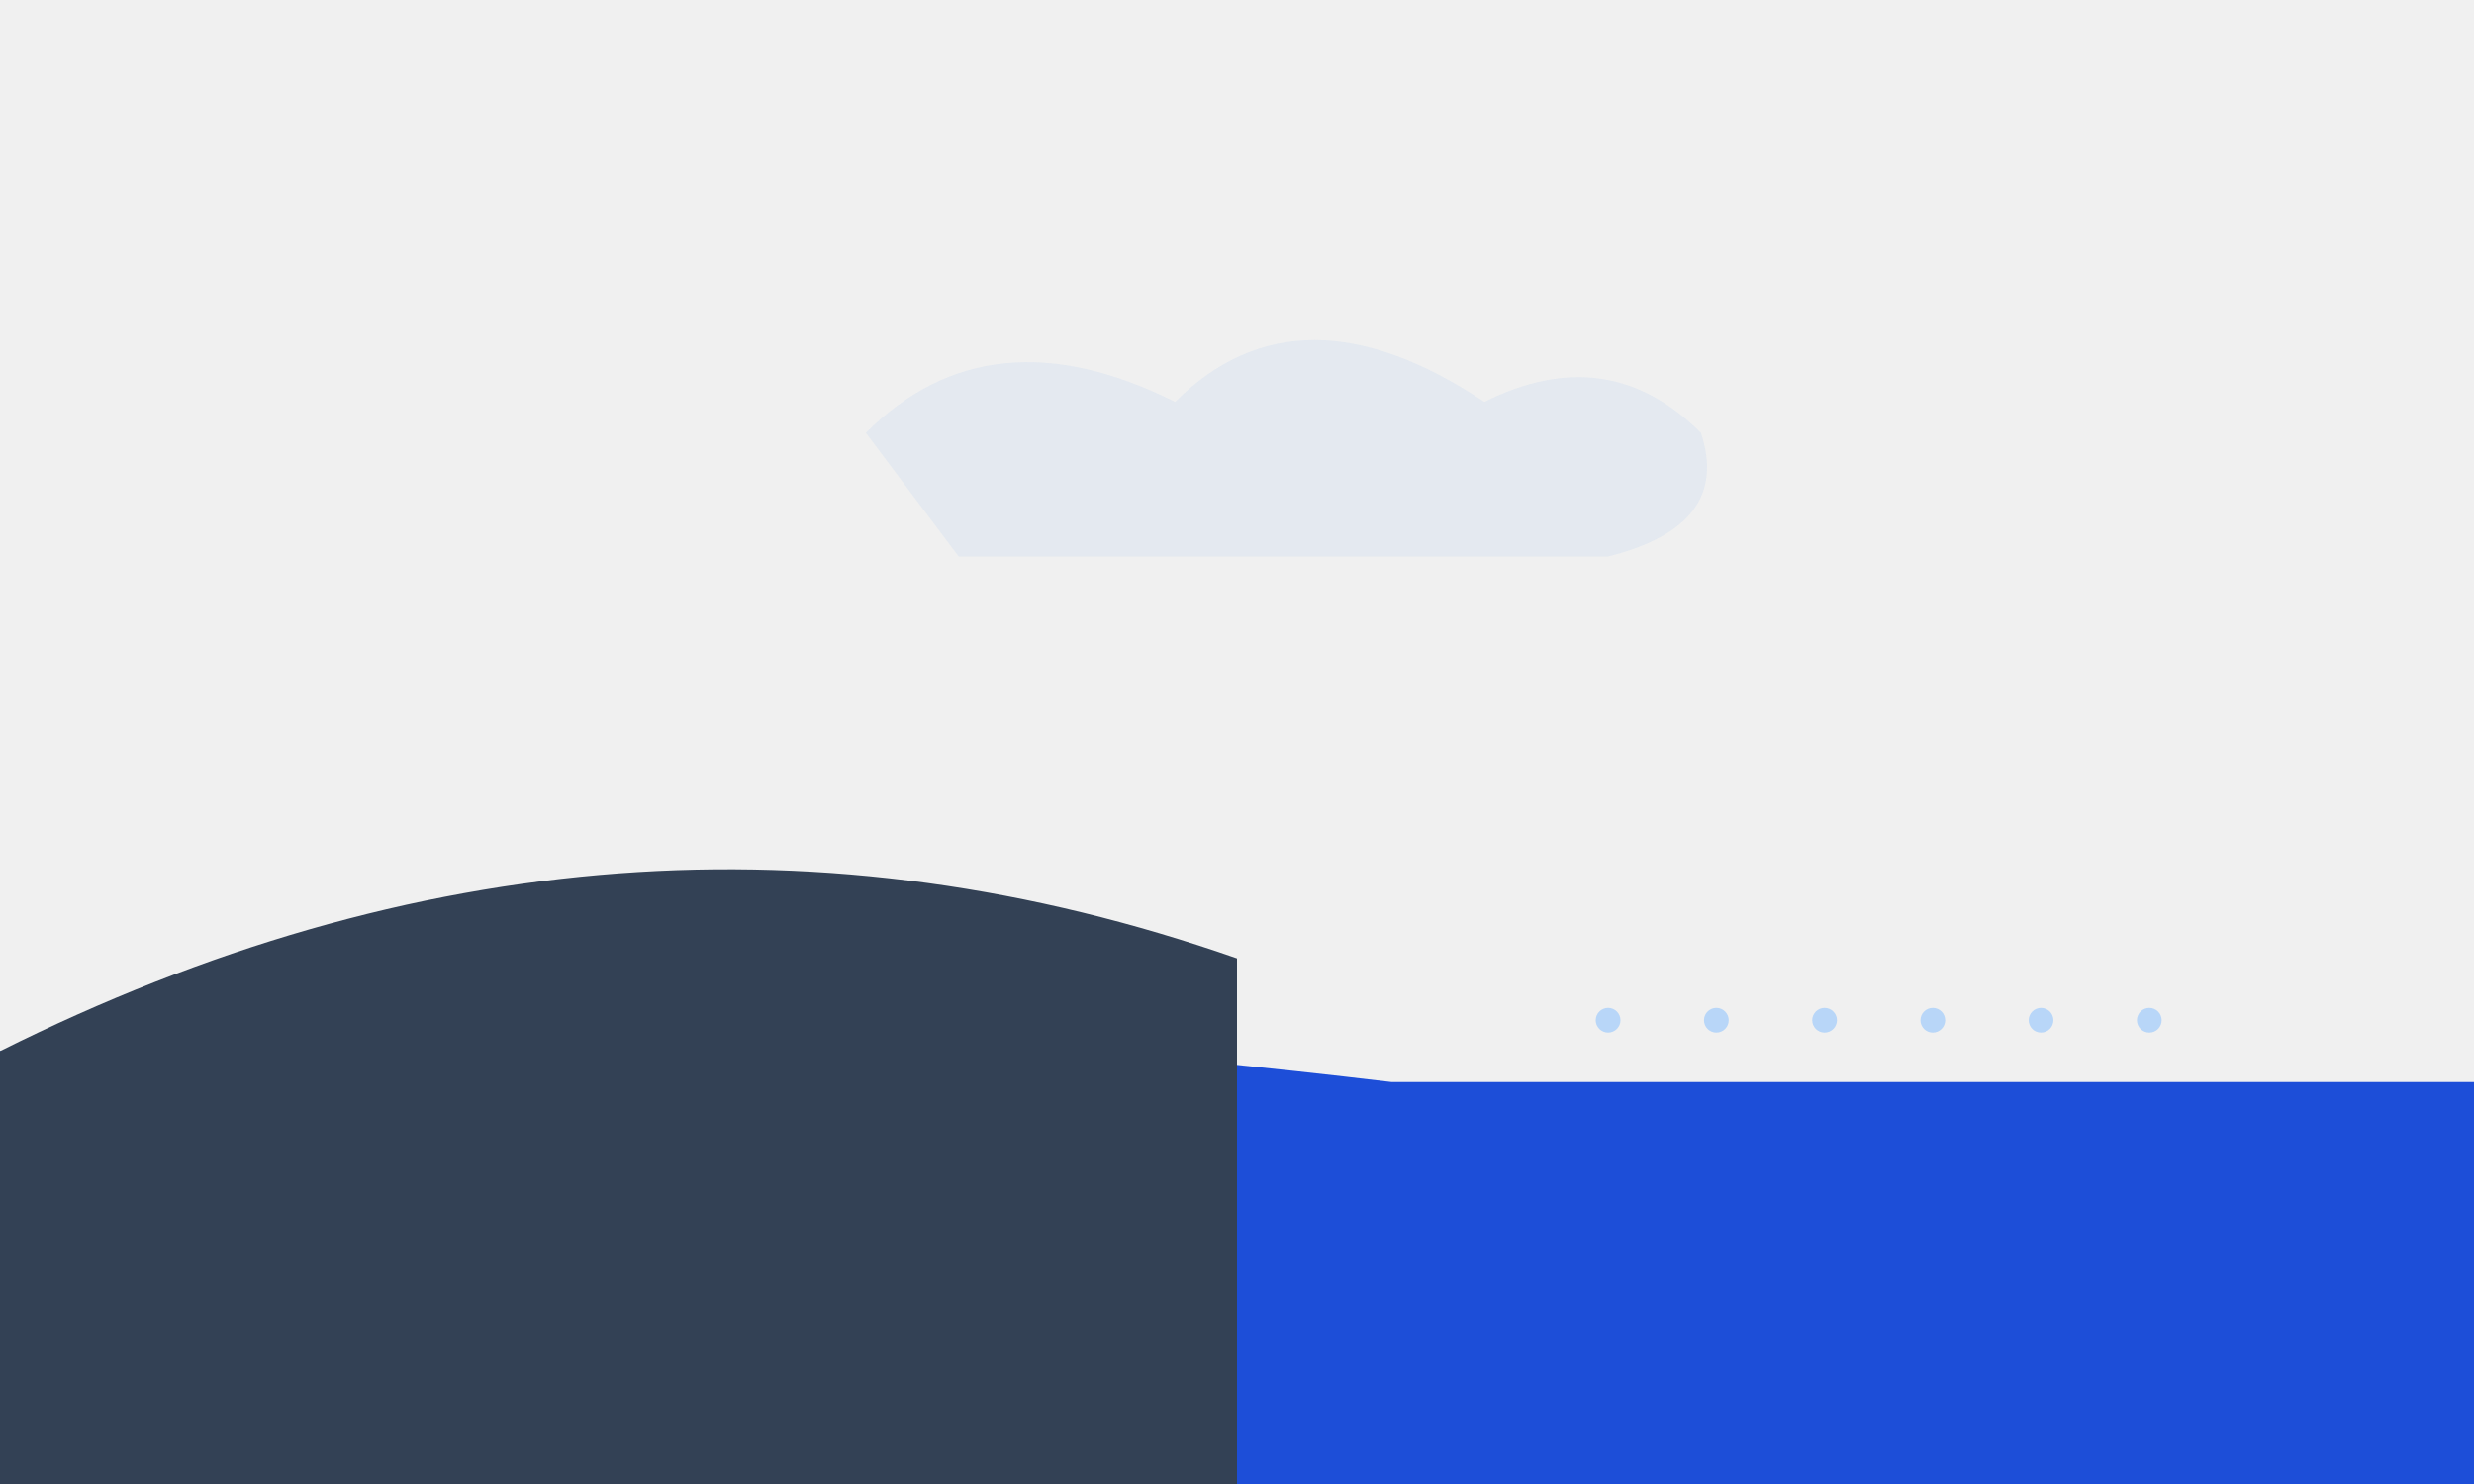
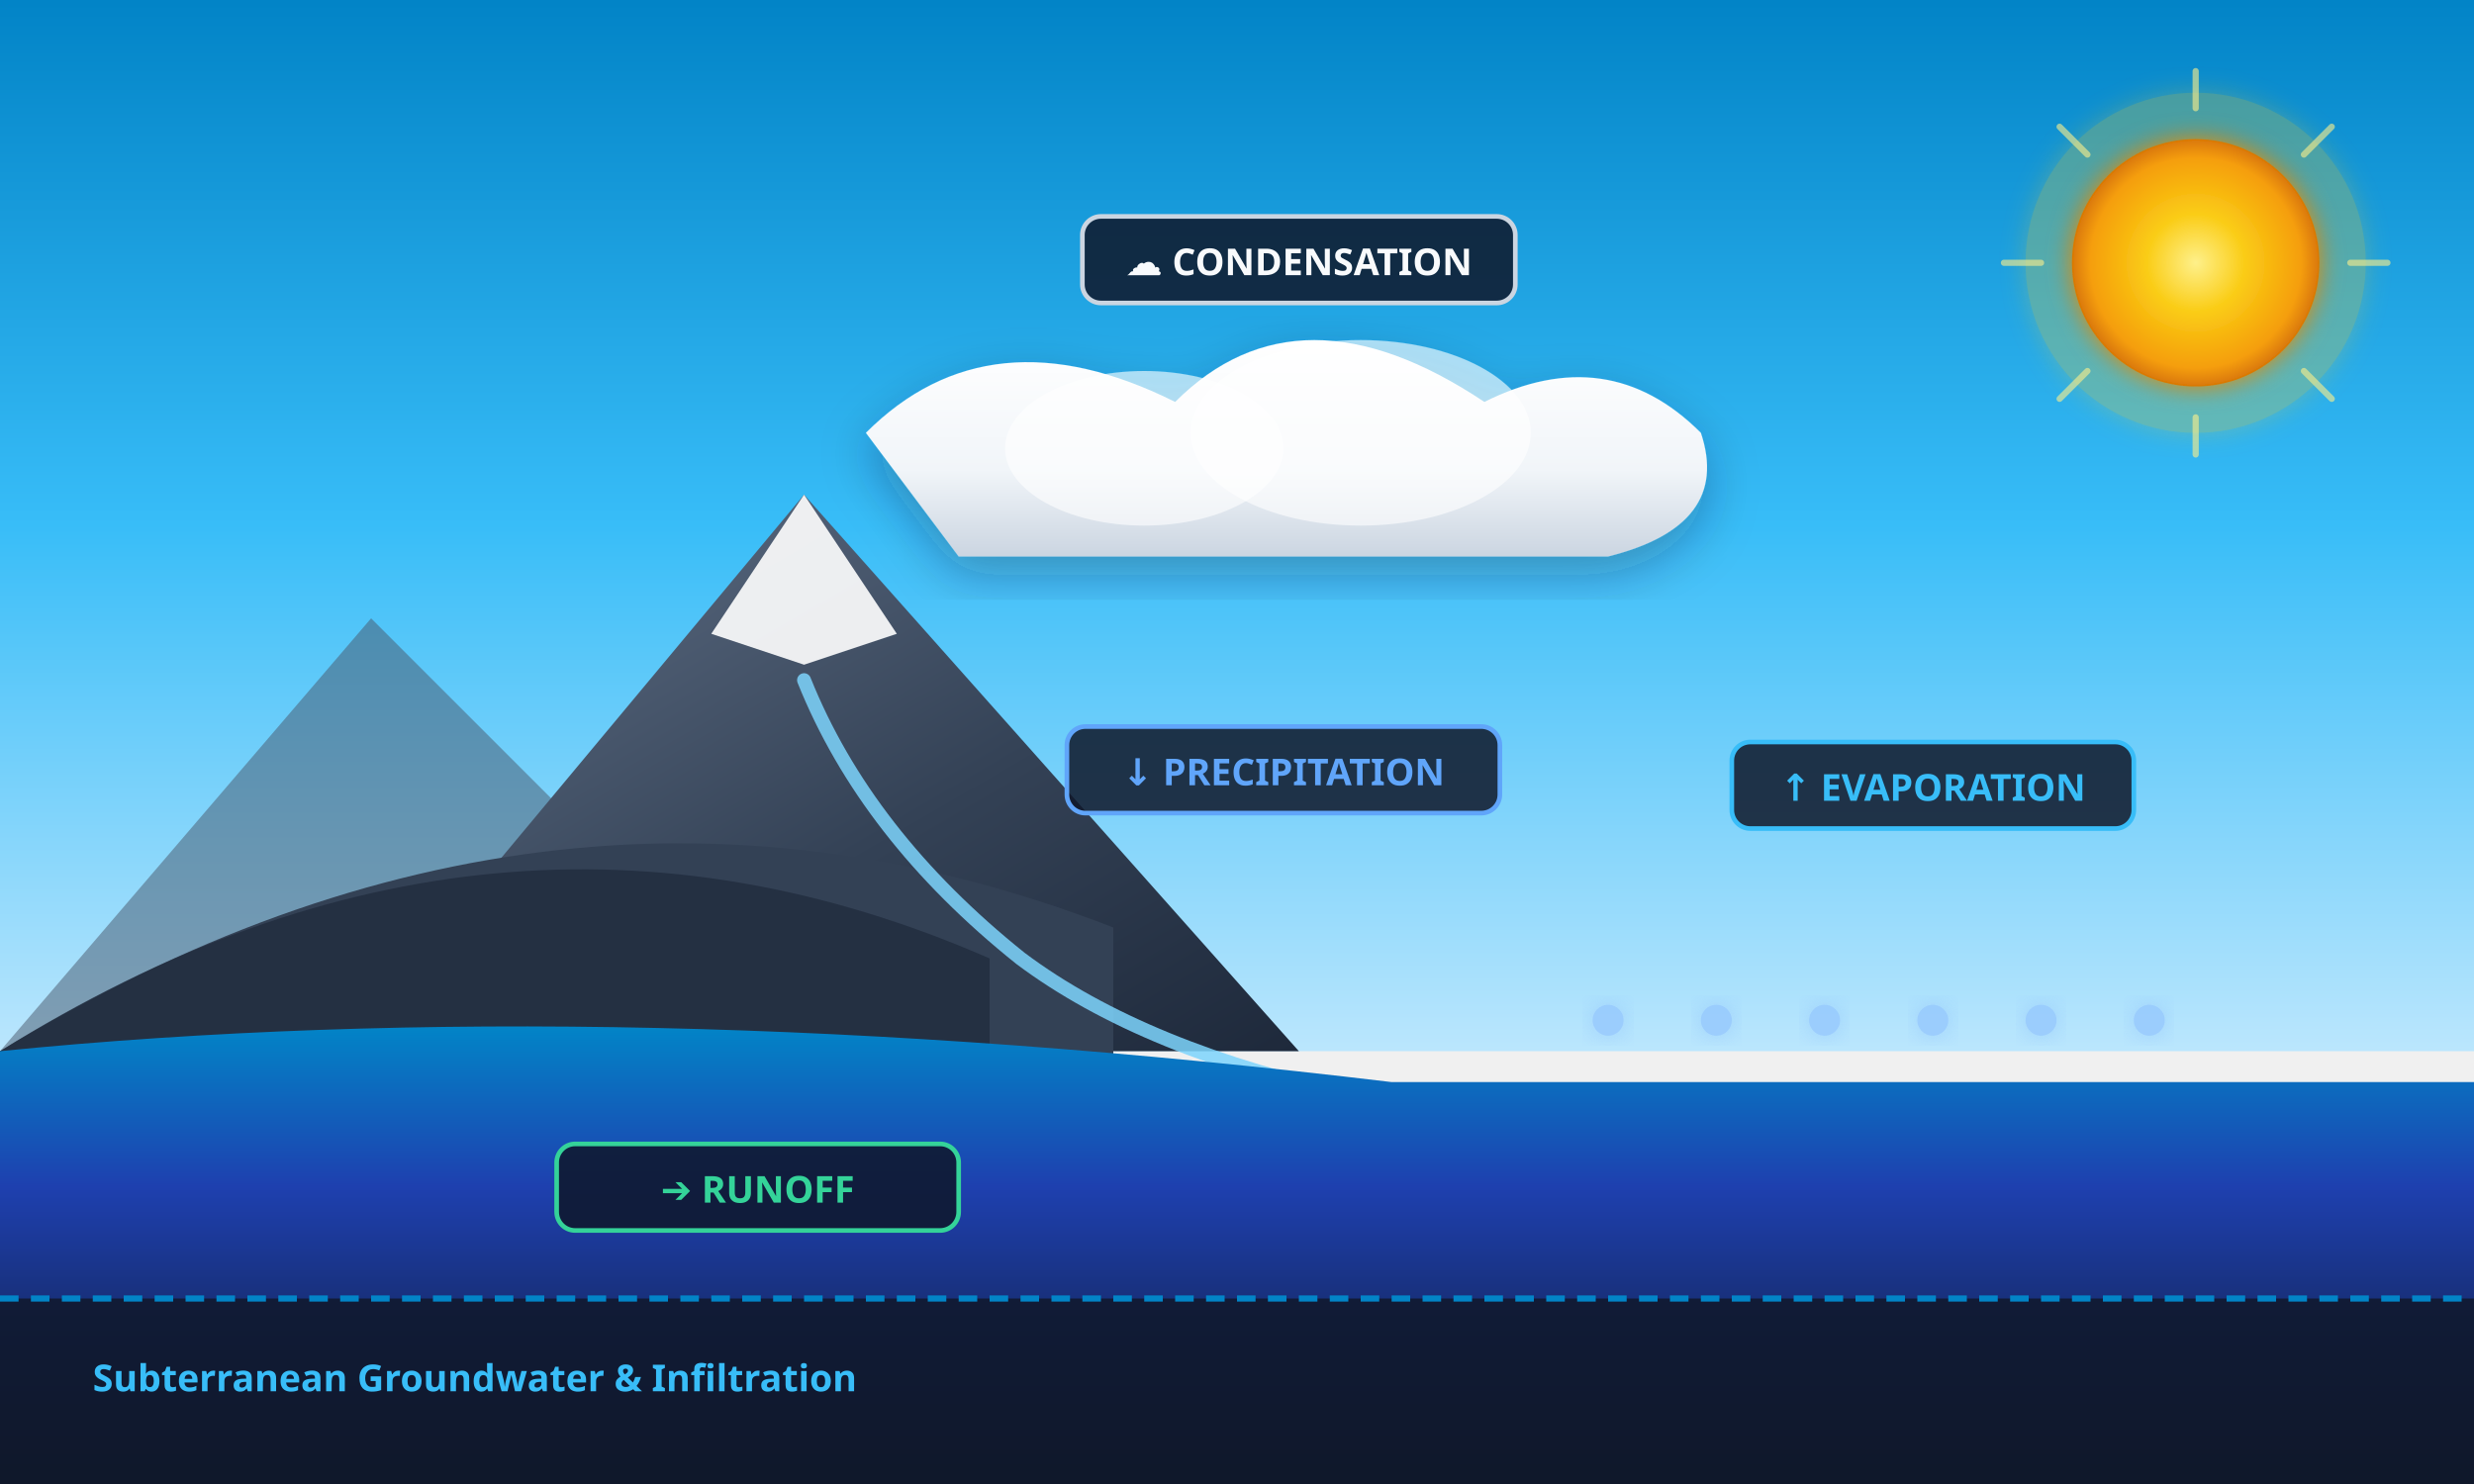
<svg xmlns="http://www.w3.org/2000/svg" viewBox="0 0 800 480">
-   <path d="M 0 340 Q 200 320, 450 350 L 800 350 L 800 480 L 0 480 Z" fill="#1d4ed8" />
-   <path d="M 0 340 Q 200 240, 400 310 L 400 480 L 0 480 Z" fill="#334155" />
-   <circle cx="700" cy="90" r="38" fill="url(#grad-sun)" filter="url(#glow)" />
-   <circle id="wc-vapor-0" cx="520" cy="330" r="4" fill="#93c5fd" opacity="0.6" />
-   <circle id="wc-vapor-1" cx="555" cy="330" r="4" fill="#93c5fd" opacity="0.6" />
-   <circle id="wc-vapor-2" cx="590" cy="330" r="4" fill="#93c5fd" opacity="0.6" />
-   <circle id="wc-vapor-3" cx="625" cy="330" r="4" fill="#93c5fd" opacity="0.6" />
-   <circle id="wc-vapor-4" cx="660" cy="330" r="4" fill="#93c5fd" opacity="0.6" />
-   <circle id="wc-vapor-5" cx="695" cy="330" r="4" fill="#93c5fd" opacity="0.6" />
-   <path d="M 280 140 Q 320 100, 380 130 Q 420 90, 480 130 Q 520 110, 550 140 Q 560 170, 520 180 L 310 180 Z" fill="#e2e8f0" opacity="0.9" />
-   <line id="wc-rain-0" x1="320" y1="190" x2="317" y2="198" stroke="#60a5fa" stroke-width="2" opacity="0" />
-   <line id="wc-rain-1" x1="345" y1="190" x2="342" y2="198" stroke="#60a5fa" stroke-width="2" opacity="0" />
-   <line id="wc-rain-2" x1="370" y1="190" x2="367" y2="198" stroke="#60a5fa" stroke-width="2" opacity="0" />
-   <line id="wc-rain-3" x1="395" y1="190" x2="392" y2="198" stroke="#60a5fa" stroke-width="2" opacity="0" />
-   <line id="wc-rain-4" x1="420" y1="190" x2="417" y2="198" stroke="#60a5fa" stroke-width="2" opacity="0" />
-   <line id="wc-rain-5" x1="445" y1="190" x2="442" y2="198" stroke="#60a5fa" stroke-width="2" opacity="0" />
-   <line id="wc-rain-6" x1="470" y1="190" x2="467" y2="198" stroke="#60a5fa" stroke-width="2" opacity="0" />
-   <line id="wc-rain-7" x1="495" y1="190" x2="492" y2="198" stroke="#60a5fa" stroke-width="2" opacity="0" />
+   <defs>
+     <linearGradient id="wc-sky-grad" x1="0" y1="0" x2="0" y2="1">
+       <stop offset="0%" stop-color="#0284c7" />
+       <stop offset="50%" stop-color="#38bdf8" />
+       <stop offset="100%" stop-color="#bae6fd" />
+     </linearGradient>
+     <linearGradient id="wc-ocean-grad" x1="0" y1="0" x2="0" y2="1">
+       <stop offset="0%" stop-color="#0284c7" />
+       <stop offset="35%" stop-color="#1e40af" />
+       <stop offset="100%" stop-color="#0f172a" />
+     </linearGradient>
+     <linearGradient id="wc-mountain-grad" x1="0" y1="0" x2="1" y2="1">
+       <stop offset="0%" stop-color="#64748b" />
+       <stop offset="60%" stop-color="#334155" />
+       <stop offset="100%" stop-color="#1e293b" />
+     </linearGradient>
+     <radialGradient id="grad-sun" cx="50%" cy="50%" r="50%">
+       <stop offset="0%" stop-color="#fef08a" />
+       <stop offset="40%" stop-color="#facc15" />
+       <stop offset="85%" stop-color="#f59e0b" />
+       <stop offset="100%" stop-color="#d97706" />
+     </radialGradient>
+     <linearGradient id="wc-cloud-grad" x1="0" y1="0" x2="0" y2="1">
+       <stop offset="0%" stop-color="#ffffff" />
+       <stop offset="60%" stop-color="#f1f5f9" />
+       <stop offset="100%" stop-color="#cbd5e1" />
+     </linearGradient>
+     <filter id="glow" x="-30%" y="-30%" width="160%" height="160%">
+       <feGaussianBlur stdDeviation="4" result="blur" />
+       <feMerge>
+         <feMergeNode in="blur" />
+         <feMergeNode in="SourceGraphic" />
+       </feMerge>
+     </filter>
+     <filter id="cloud-shadow" x="-20%" y="-20%" width="140%" height="140%">
+       <feDropShadow dx="0" dy="6" stdDeviation="8" flood-color="#1e293b" flood-opacity="0.3" />
+     </filter>
+   </defs>
+   <rect width="800" height="340" fill="url(#wc-sky-grad)" />
+   <g transform="translate(710, 85)">
+     <circle cx="0" cy="0" r="55" fill="#facc15" opacity="0.25" filter="url(#glow)" />
+     <circle cx="0" cy="0" r="40" fill="url(#grad-sun)" filter="url(#glow)" />
+     <g stroke="#fef08a" stroke-width="2" stroke-linecap="round" opacity="0.6">
+       <line x1="0" y1="-50" x2="0" y2="-62" />
+       <line x1="35" y1="-35" x2="44" y2="-44" />
+       <line x1="50" y1="0" x2="62" y2="0" />
+       <line x1="35" y1="35" x2="44" y2="44" />
+       <line x1="0" y1="50" x2="0" y2="62" />
+       <line x1="-35" y1="35" x2="-44" y2="44" />
+       <line x1="-50" y1="0" x2="-62" y2="0" />
+       <line x1="-35" y1="-35" x2="-44" y2="-44" />
+     </g>
+   </g>
+   <polygon points="120,200 0,340 260,340" fill="#475569" opacity="0.5" />
+   <polygon points="260,160 110,340 420,340" fill="url(#wc-mountain-grad)" />
+   <polygon points="260,160 230,205 260,215 290,205" fill="#ffffff" opacity="0.9" />
+   <path d="M 0 340 Q 180 230, 360 300 L 360 480 L 0 480 Z" fill="#334155" />
+   <path d="M 0 340 Q 160 240, 320 310 L 320 480 L 0 480 Z" fill="#1e293b" opacity="0.7" />
+   <path d="M 260 220 Q 280 270 330 310 Q 370 340 440 355" fill="none" stroke="#7dd3fc" stroke-width="4.5" stroke-linecap="round" opacity="0.85" />
+   <path d="M 0 340 Q 200 320, 450 350 L 800 350 L 800 480 L 0 480 Z" fill="url(#wc-ocean-grad)" />
+   <path d="M 0 420 L 800 420 L 800 480 L 0 480 Z" fill="#0f172a" opacity="0.85" />
+   <line x1="0" y1="420" x2="800" y2="420" stroke="#0284c7" stroke-width="2" stroke-dasharray="6,4" />
+   <text x="30" y="450" fill="#38bdf8" font-size="12" font-weight="700" font-family="sans-serif">Subterranean Groundwater &amp; Infiltration</text>
+   <g filter="url(#cloud-shadow)">
+     <path d="M 280 140 Q 320 100, 380 130 Q 420 90, 480 130 Q 520 110, 550 140 Q 560 170, 520 180 L 310 180 Z" fill="url(#wc-cloud-grad)" />
+     <ellipse cx="370" cy="145" rx="45" ry="25" fill="#ffffff" opacity="0.6" />
+     <ellipse cx="440" cy="140" rx="55" ry="30" fill="#ffffff" opacity="0.6" />
+   </g>
+   <g font-family="sans-serif" font-size="12" font-weight="800">
+     <g transform="translate(560, 240)">
+       <rect width="130" height="28" rx="6" fill="#0f172a" fill-opacity="0.85" stroke="#38bdf8" stroke-width="1.5" />
+       <text x="65" y="19" fill="#38bdf8" text-anchor="middle">↑ EVAPORATION</text>
+     </g>
+     <g transform="translate(350, 70)">
+       <rect width="140" height="28" rx="6" fill="#0f172a" fill-opacity="0.85" stroke="#cbd5e1" stroke-width="1.5" />
+       <text x="70" y="19" fill="#f8fafc" text-anchor="middle">☁ CONDENSATION</text>
+     </g>
+     <g transform="translate(345, 235)">
+       <rect width="140" height="28" rx="6" fill="#0f172a" fill-opacity="0.85" stroke="#60a5fa" stroke-width="1.5" />
+       <text x="70" y="19" fill="#60a5fa" text-anchor="middle">↓ PRECIPITATION</text>
+     </g>
+     <g transform="translate(180, 370)">
+       <rect width="130" height="28" rx="6" fill="#0f172a" fill-opacity="0.85" stroke="#34d399" stroke-width="1.5" />
+       <text x="65" y="19" fill="#34d399" text-anchor="middle">➔ RUNOFF</text>
+     </g>
+   </g>
+   <g id="wc-vapors">
+     <circle id="wc-vapor-0" cx="520" cy="330" r="5" fill="#93c5fd" opacity="0.75" filter="url(#glow)" />
+     <circle id="wc-vapor-1" cx="555" cy="330" r="5" fill="#93c5fd" opacity="0.75" filter="url(#glow)" />
+     <circle id="wc-vapor-2" cx="590" cy="330" r="5" fill="#93c5fd" opacity="0.75" filter="url(#glow)" />
+     <circle id="wc-vapor-3" cx="625" cy="330" r="5" fill="#93c5fd" opacity="0.75" filter="url(#glow)" />
+     <circle id="wc-vapor-4" cx="660" cy="330" r="5" fill="#93c5fd" opacity="0.75" filter="url(#glow)" />
+     <circle id="wc-vapor-5" cx="695" cy="330" r="5" fill="#93c5fd" opacity="0.75" filter="url(#glow)" />
+   </g>
+   <g id="wc-rains">
+     <line id="wc-rain-0" x1="320" y1="190" x2="317" y2="202" stroke="#60a5fa" stroke-width="2.5" stroke-linecap="round" opacity="0" />
+     <line id="wc-rain-1" x1="345" y1="190" x2="342" y2="202" stroke="#60a5fa" stroke-width="2.5" stroke-linecap="round" opacity="0" />
+     <line id="wc-rain-2" x1="370" y1="190" x2="367" y2="202" stroke="#60a5fa" stroke-width="2.5" stroke-linecap="round" opacity="0" />
+     <line id="wc-rain-3" x1="395" y1="190" x2="392" y2="202" stroke="#60a5fa" stroke-width="2.5" stroke-linecap="round" opacity="0" />
+     <line id="wc-rain-4" x1="420" y1="190" x2="417" y2="202" stroke="#60a5fa" stroke-width="2.5" stroke-linecap="round" opacity="0" />
+     <line id="wc-rain-5" x1="445" y1="190" x2="442" y2="202" stroke="#60a5fa" stroke-width="2.5" stroke-linecap="round" opacity="0" />
+     <line id="wc-rain-6" x1="470" y1="190" x2="467" y2="202" stroke="#60a5fa" stroke-width="2.5" stroke-linecap="round" opacity="0" />
+     <line id="wc-rain-7" x1="495" y1="190" x2="492" y2="202" stroke="#60a5fa" stroke-width="2.5" stroke-linecap="round" opacity="0" />
+   </g>
</svg>
